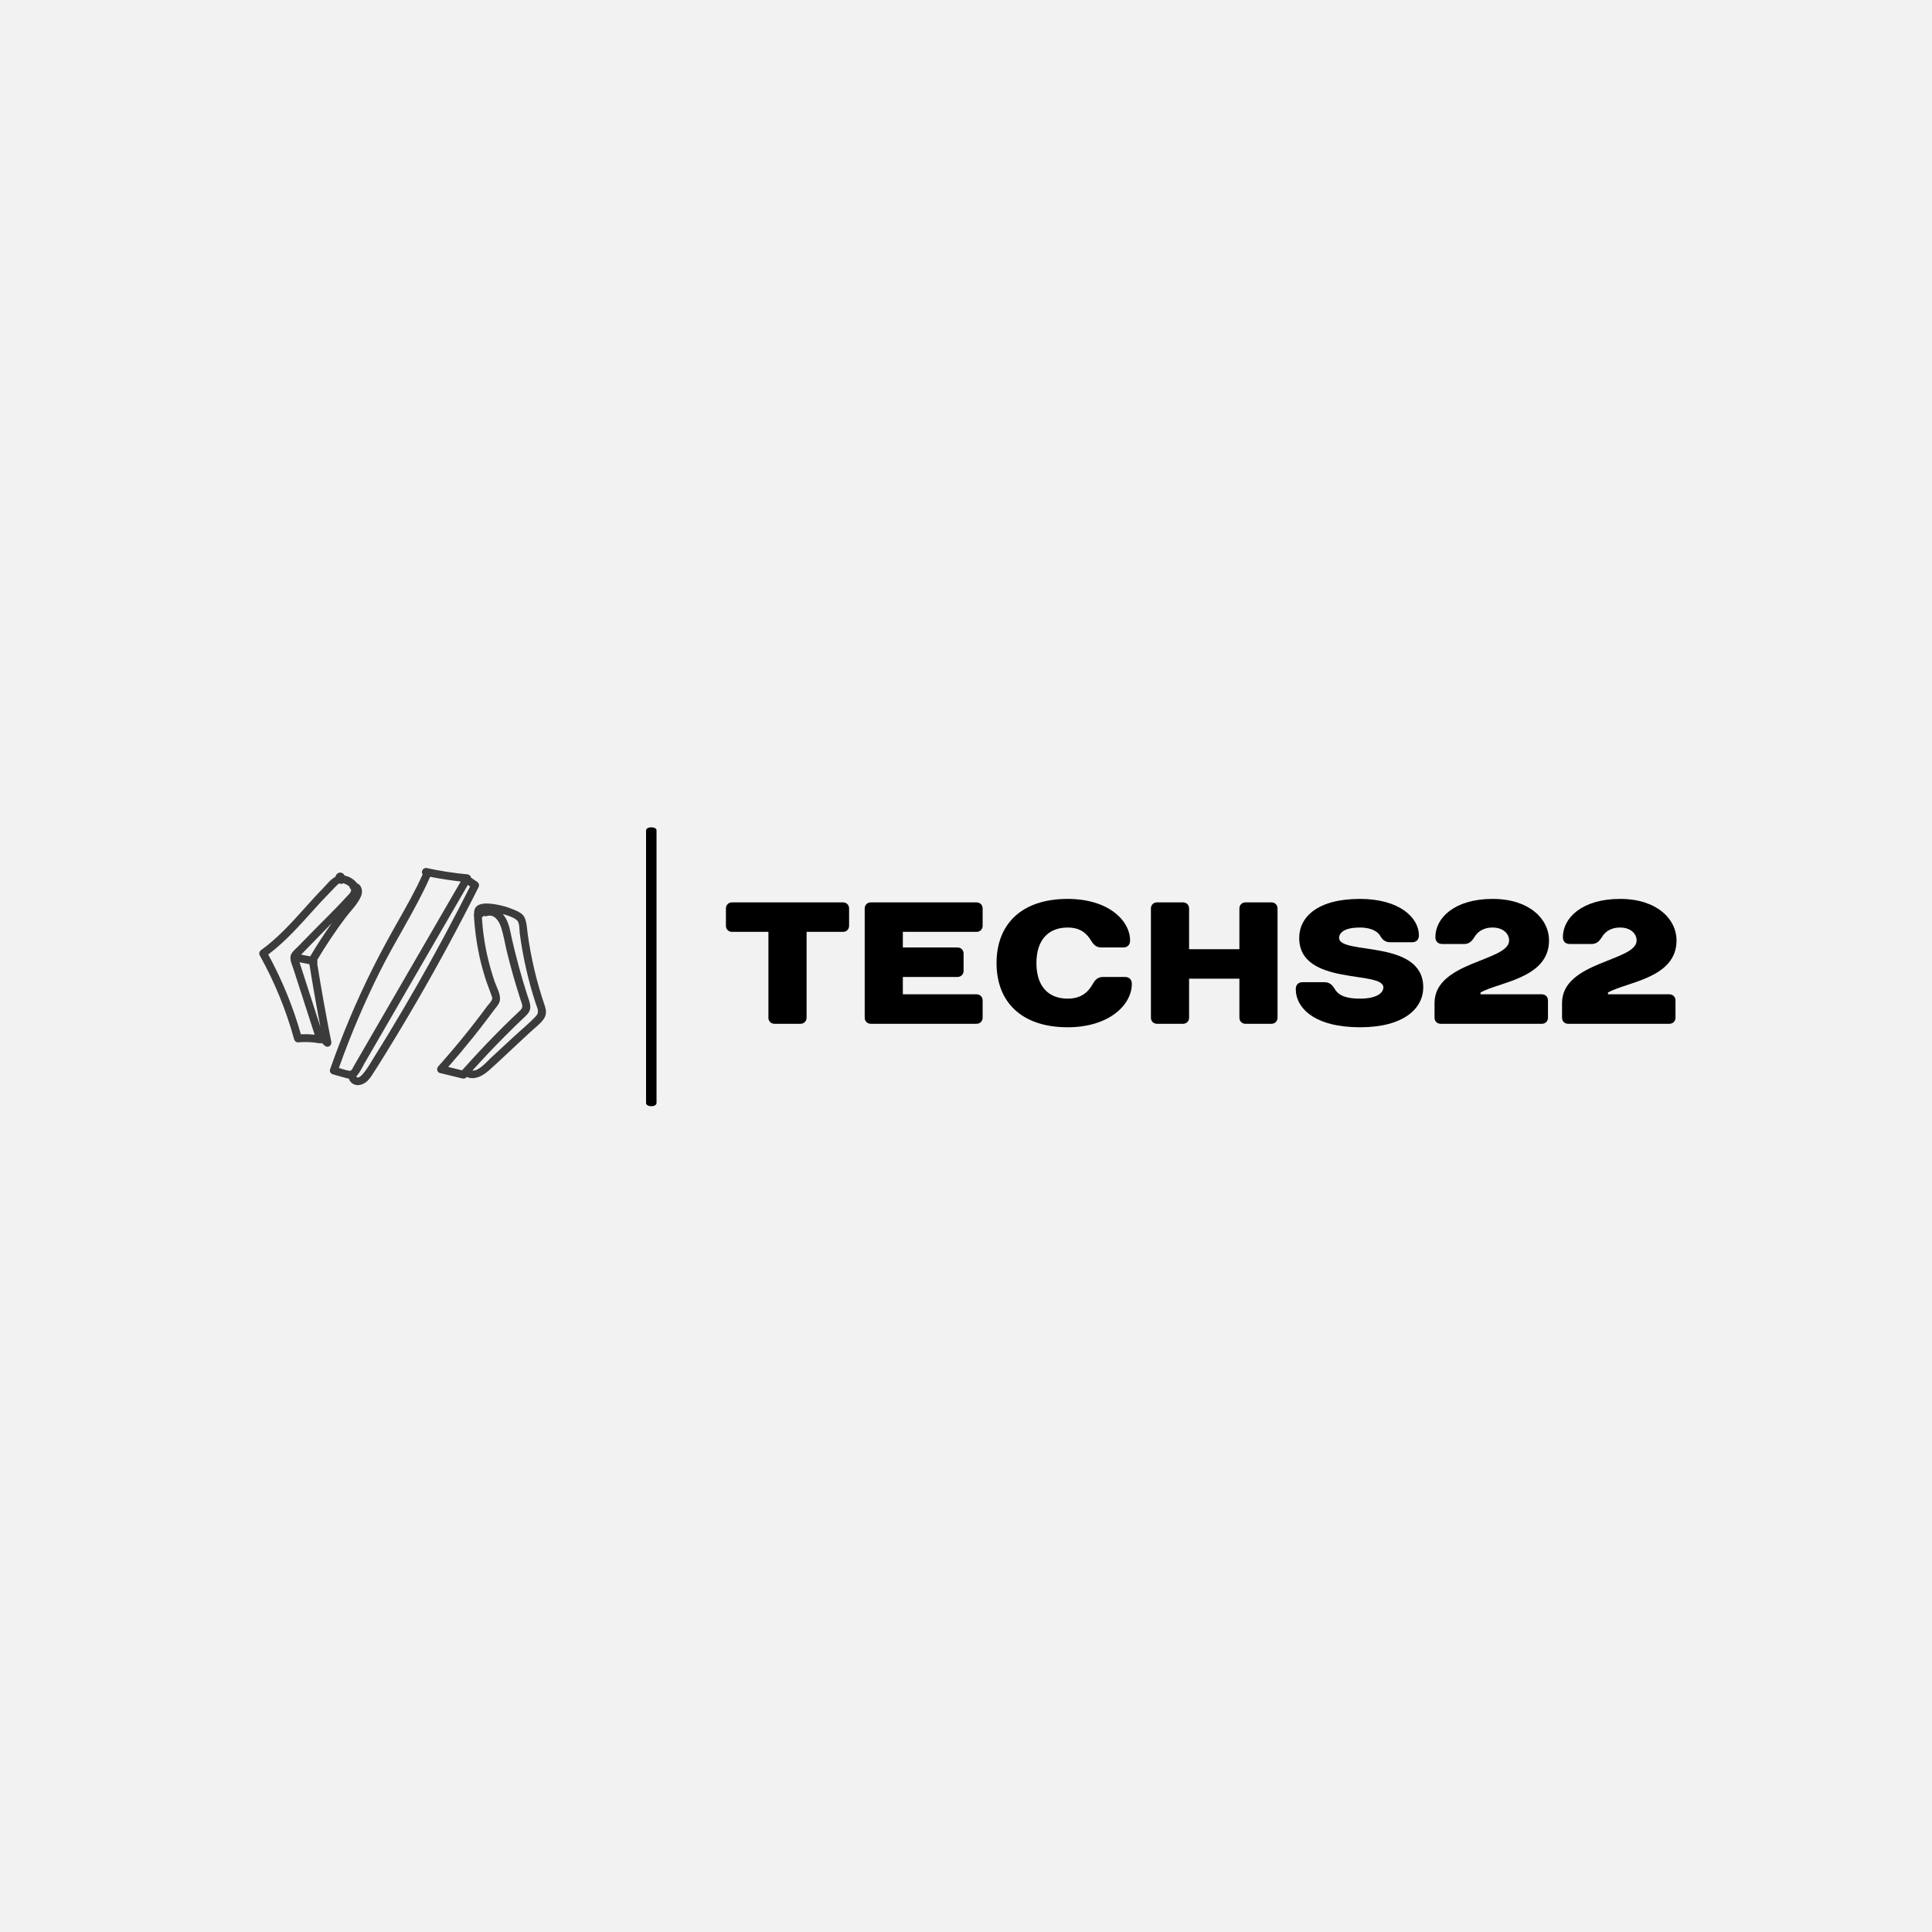
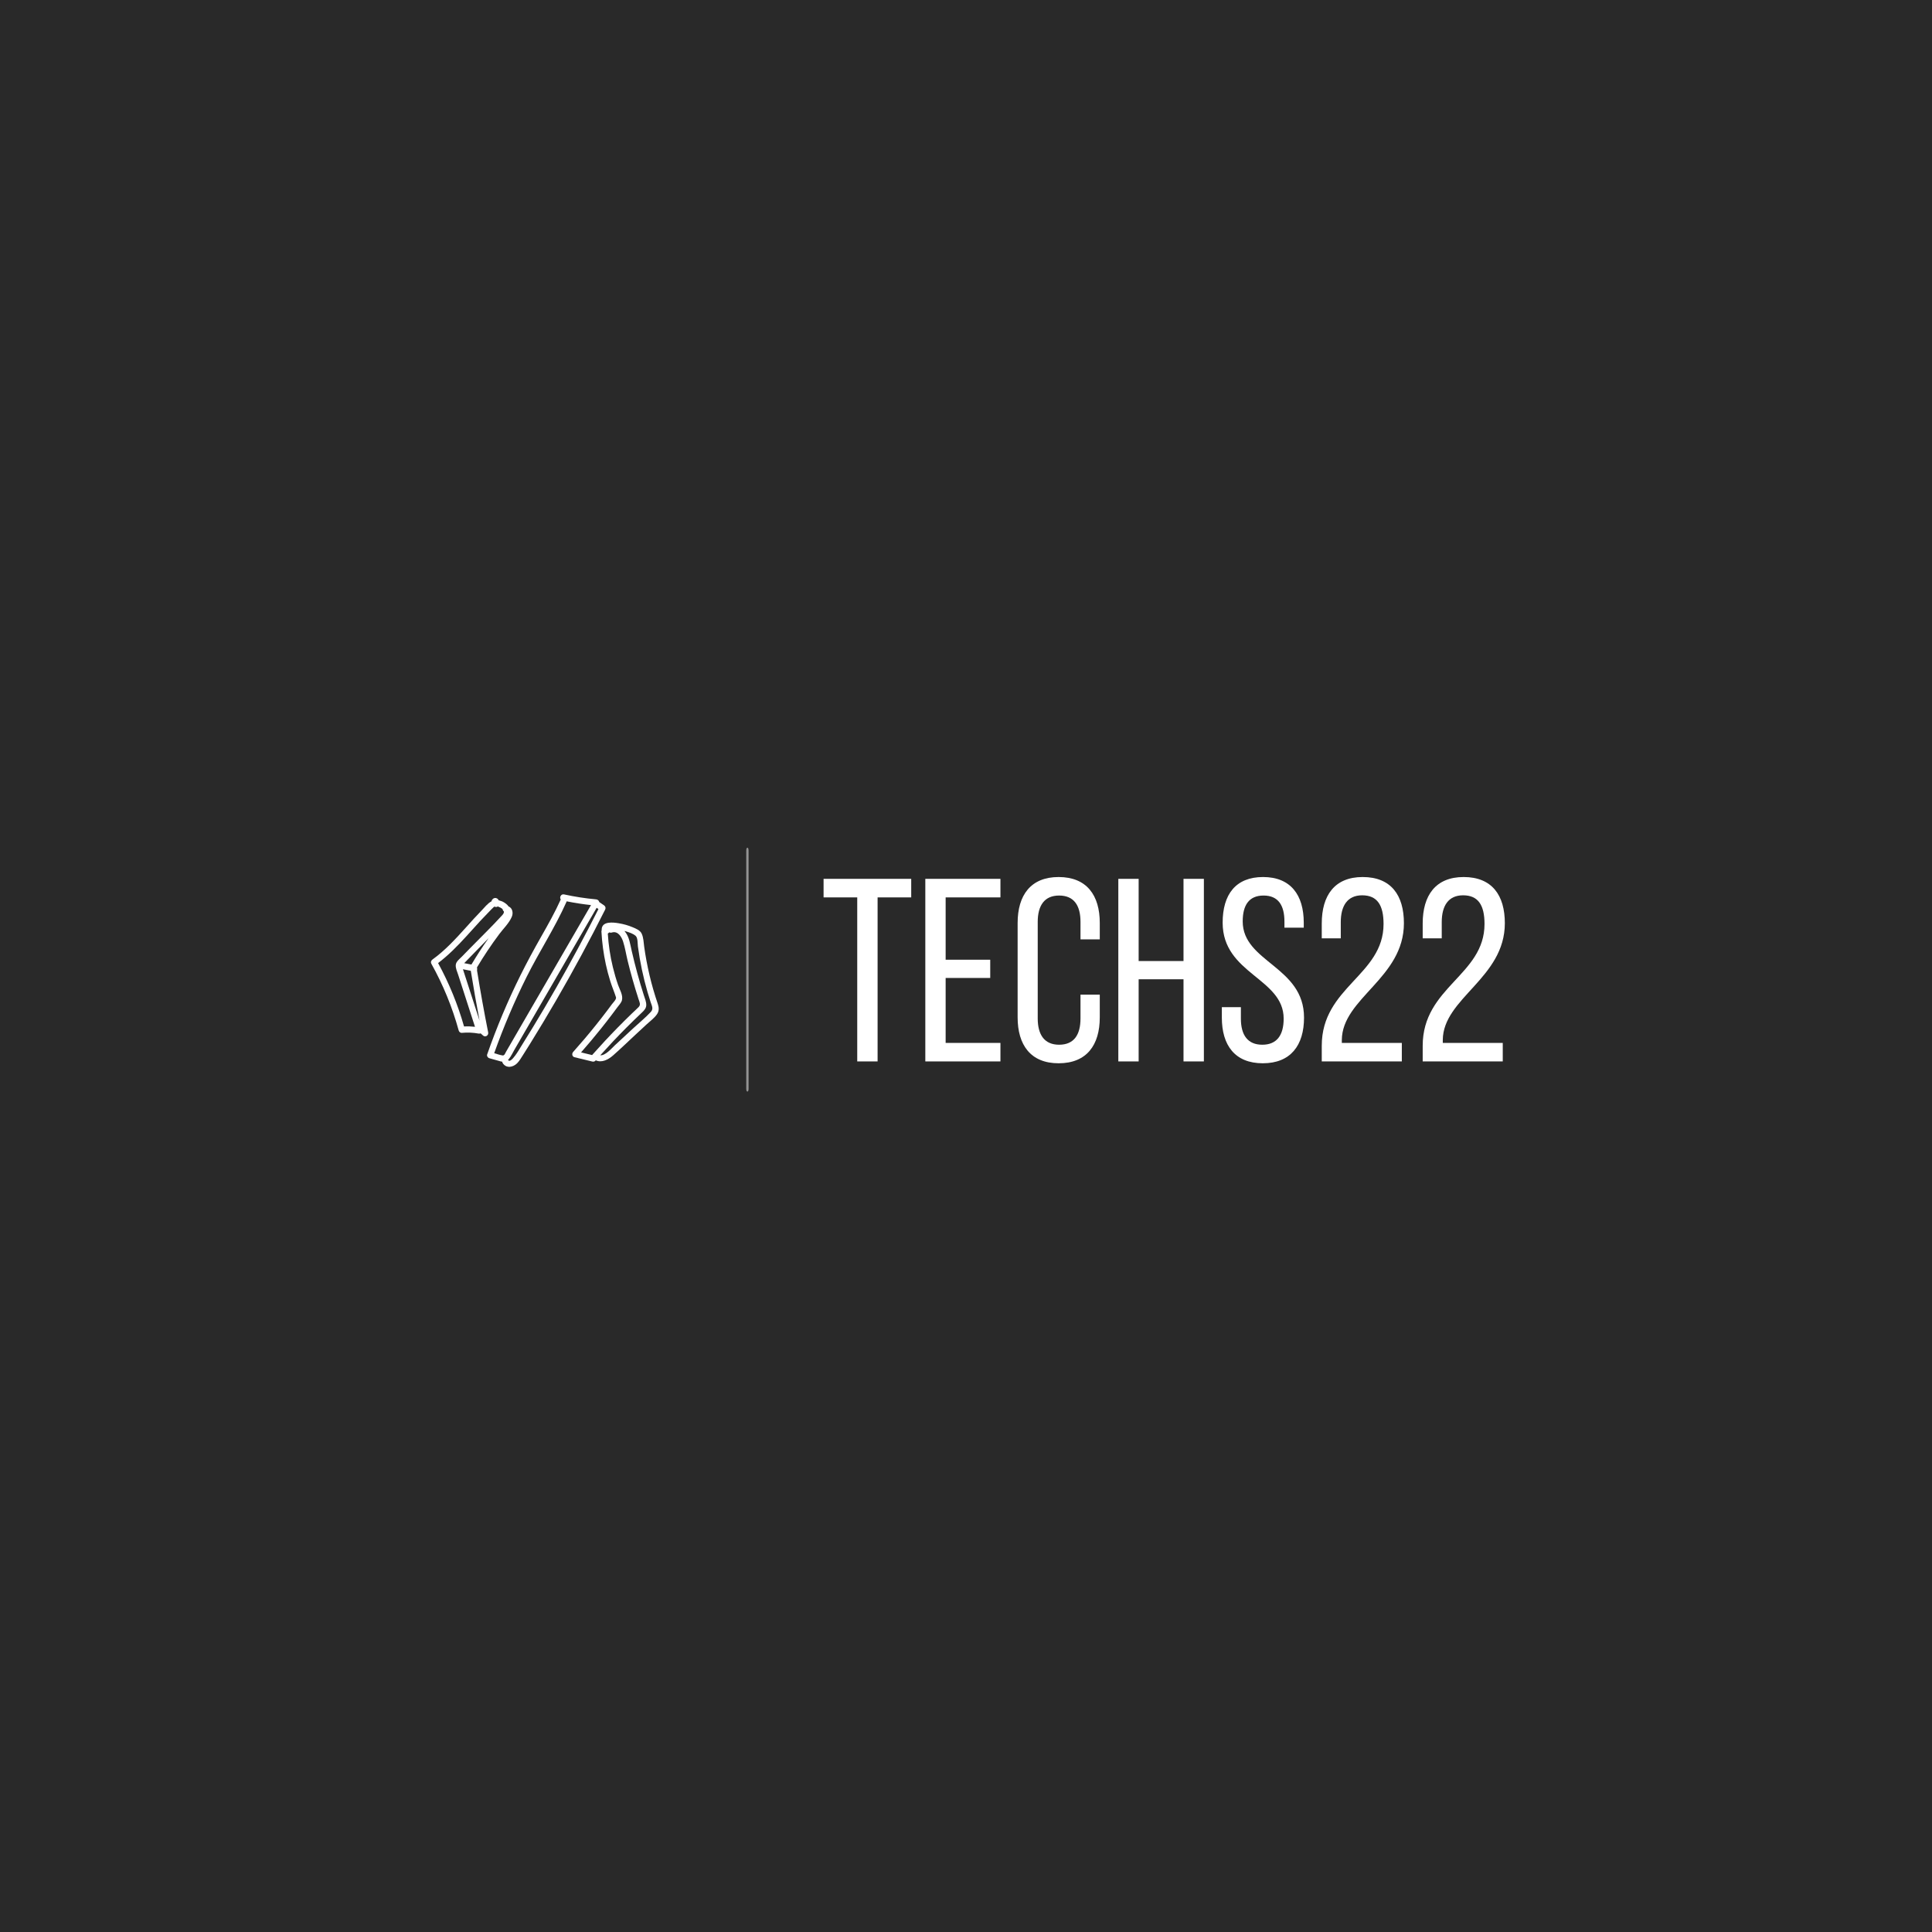
<svg xmlns="http://www.w3.org/2000/svg" version="1.1" width="500" height="500" viewBox="0 0 500 500" xml:space="preserve">
  <defs>
</defs>
-   <rect x="0" y="0" width="100%" height="100%" fill="#F2F2F2" />
-   <g transform="matrix(0 -0.8461096 -1.354434 0 168.5537 250.1982)">
-     <path style="stroke: none; stroke-width: 1; stroke-dasharray: none; stroke-linecap: butt; stroke-dashoffset: 0; stroke-linejoin: miter; stroke-miterlimit: 4; fill: rgb(0,0,0); fill-rule: nonzero; opacity: 1;" transform=" translate(-49.95, -50)" d="M 91.7 49 H 8.3 c -0.6 0 -1 0.4 -1 1 s 0.4 1 1 1 h 83.3 c 0.6 0 1 -0.4 1 -1 S 92.2 49 91.7 49 z" stroke-linecap="round" />
+   <rect x="0" y="0" width="100%" height="100%" fill="#292929" />
+   <g transform="matrix(1 0 0 1 339.5914 253.4946)" style="">
+     <path fill="#ffffff" opacity="1" d="M-112.47 21.20L-112.47-21.25L-103.77-21.25L-103.77-26.05L-126.45-26.05L-126.45-21.25L-117.74-21.25L-117.74 21.20Z" />
+     <path fill="#ffffff" opacity="1" d="M-94.86-5.12L-94.86-21.25L-80.68-21.25L-80.68-26.05L-100.12-26.05L-100.12 21.20L-80.68 21.20L-80.68 16.41L-94.86 16.41L-94.86-0.40L-83.32-0.40L-83.32-5.12Z" />
+     <path fill="#ffffff" opacity="1" d="M-65.63-26.52C-72.85-26.52-76.23-21.79-76.23-14.64L-76.23 9.80C-76.23 16.95-72.85 21.68-65.63 21.68C-58.34 21.68-54.97 16.95-54.97 9.80L-54.97 3.92L-59.96 3.92L-59.96 10.07C-59.96 14.32-61.65 16.88-65.50 16.88C-69.28 16.88-71.03 14.32-71.03 10.07L-71.03-14.91C-71.03-19.16-69.28-21.73-65.50-21.73C-61.65-21.73-59.96-19.16-59.96-14.91L-59.96-10.39L-54.97-10.39L-54.97-14.64C-54.97-21.79-58.34-26.52-65.63-26.52Z" />
+     <path fill="#ffffff" opacity="1" d="M-33.30-0.06L-33.30 21.20L-28.03 21.20L-28.03-26.05L-33.30-26.05L-33.30-4.78L-44.91-4.78L-44.91-26.05L-50.17-26.05L-50.17 21.20L-44.91 21.20L-44.91-0.06Z" />
+     <path fill="#ffffff" opacity="1" d="M-12.71-26.52C-19.80-26.52-23.17-22.00-23.17-14.71C-23.17-1.41-7.38-0.40-7.38 10.13C-7.38 14.39-9.13 16.88-12.91 16.88C-16.69 16.88-18.45 14.39-18.45 10.13L-18.45 7.16L-23.38 7.16L-23.38 9.86C-23.38 17.02-20.00 21.68-12.78 21.68C-5.56 21.68-2.11 17.02-2.11 9.86C-2.11-3.43-17.98-4.45-17.98-15.04C-17.98-19.23-16.36-21.73-12.58-21.73C-8.80-21.73-7.18-19.23-7.18-14.98L-7.18-13.42L-2.18-13.42L-2.18-14.71C-2.18-21.86-5.56-26.52-12.71-26.52Z" />
+     <path fill="#ffffff" opacity="1" d="M13.07-26.52C5.78-26.52 2.48-21.73 2.48-14.50L2.48-10.66L7.40-10.66L7.40-14.84C7.40-19.03 9.09-21.79 12.94-21.79C16.85-21.79 18.47-19.23 18.47-14.37C18.47-1.07 2.48 1.90 2.48 17.15L2.48 21.20L23.20 21.20L23.20 16.41L7.67 16.41L7.67 15.67C7.74 4.80 23.74-0.33 23.74-14.57C23.74-21.79 20.43-26.52 13.07-26.52Z" />
+     <path fill="#ffffff" opacity="1" d="M39.20-26.52C31.91-26.52 28.60-21.73 28.60-14.50L28.60-10.66L33.53-10.66L33.53-14.84C33.53-19.03 35.21-21.79 39.06-21.79C42.98-21.79 44.60-19.23 44.60-14.37C44.60-1.07 28.60 1.90 28.60 17.15L28.60 21.20L49.32 21.20L49.32 16.41L33.80 16.41L33.80 15.67C33.86 4.80 49.86-0.33 49.86-14.57C49.86-21.79 46.55-26.52 39.20-26.52Z" />
  </g>
-   <g transform="matrix(0.8322905 -2.0385e-16 2.0385e-16 0.8322905 103.9002 249.3288)">
+   <g transform="matrix(0 0.74 -0.3 0 193.4293 250.9432)">
+     <path style="stroke: none; stroke-width: 1; stroke-dasharray: none; stroke-linecap: butt; stroke-dashoffset: 0; stroke-linejoin: miter; stroke-miterlimit: 4; fill: rgb(255,255,255); fill-rule: nonzero; opacity: 0.5;" transform=" translate(-49.95, -50)" d="M 91.7 49 H 8.3 c -0.6 0 -1 0.4 -1 1 s 0.4 1 1 1 h 83.3 c 0.6 0 1 -0.4 1 -1 S 92.2 49 91.7 49 z" stroke-linecap="round" />
+   </g>
+   <g transform="matrix(0.6611 0 0 0.6611 140.7693 251.0714)">
    <g style="">
      <g transform="matrix(1 0 0 1 -28.25122 -1.159848)">
-         <path style="stroke: none; stroke-width: 1; stroke-dasharray: none; stroke-linecap: butt; stroke-dashoffset: 0; stroke-linejoin: miter; stroke-miterlimit: 4; fill: rgb(59,59,59); fill-rule: nonzero; opacity: 1;" transform=" translate(-21.24878, -48.34015)" d="M 35.666 24.567 c -0.536 -0.764 -1.311 -1.322 -2.115 -1.776 c -0.527 -0.298 -1.178 -0.439 -1.769 -0.643 c -0.108 -0.271 -0.309 -0.513 -0.537 -0.652 c -0.775 -0.473 -1.545 -0.222 -2.046 0.484 c -0.138 0.194 -0.201 0.388 -0.212 0.576 c -1.5 0.744 -2.861 2.545 -3.817 3.521 c -2.124 2.165 -4.142 4.432 -6.171 6.685 C 14.942 37.264 10.816 41.782 5.875 45.337 c -0.548 0.394 -0.786 1.047 -0.438 1.67 c 4.608 8.262 8.196 17.03 10.707 26.15 c 0.135 0.488 0.643 0.944 1.177 0.896 c 2.222 -0.198 4.428 -0.124 6.624 0.282 c 0.265 0.049 0.538 0.015 0.781 -0.083 c 0.312 0.256 0.612 0.527 0.906 0.813 c 0.915 0.894 2.273 -0.019 2.04 -1.188 c -1.605 -8.058 -3.058 -16.144 -4.363 -24.256 c 0.006 -0.028 0.012 -0.054 0.017 -0.084 c 0.061 -0.413 0.061 -0.77 -0.04 -1.099 c 2.68 -4.492 5.586 -8.842 8.716 -13.034 c 1.616 -2.165 3.851 -4.278 4.916 -6.783 C 37.609 27 37.099 25.139 35.666 24.567 z M 20.873 49.757 c 1.043 6.52 2.184 13.024 3.422 19.51 c -1.357 -4.199 -2.714 -8.398 -4.071 -12.597 c -0.81 -2.506 -1.62 -5.013 -2.43 -7.519 C 18.826 49.326 19.851 49.529 20.873 49.757 z M 27.765 37.091 c -2.363 3.31 -4.572 6.728 -6.651 10.222 c -0.937 -0.203 -1.878 -0.385 -2.823 -0.543 c 0.486 -0.499 0.973 -0.999 1.459 -1.498 c 1.02 -1.047 2.04 -2.095 3.06 -3.142 c 1.683 -1.728 3.37 -3.453 5.056 -5.178 C 27.832 36.999 27.798 37.045 27.765 37.091 z M 33.234 27.923 c -4.115 4.528 -8.562 8.795 -12.831 13.179 l -3.06 3.142 c -0.848 0.871 -2.238 1.88 -2.357 3.191 c -0.118 1.308 0.548 2.655 0.943 3.88 c 0.497 1.54 0.995 3.079 1.492 4.618 c 1.696 5.248 3.392 10.496 5.087 15.744 c -1.422 -0.157 -2.848 -0.205 -4.283 -0.129 c -2.451 -8.621 -5.862 -16.949 -10.156 -24.815 c 4.039 -3.056 7.577 -6.667 10.989 -10.406 c 1.859 -2.037 3.686 -4.103 5.559 -6.128 c 0.935 -1.011 1.887 -2.006 2.856 -2.985 c 0.27 -0.273 2.51 -2.689 2.693 -2.588 c 0.477 0.262 0.936 0.182 1.275 -0.066 c 0.687 0.264 1.401 0.604 1.87 1.043 c 0.046 0.349 0.231 0.698 0.522 0.929 C 33.878 26.937 33.712 27.397 33.234 27.923 z" stroke-linecap="round" />
+         <path style="stroke: none; stroke-width: 1; stroke-dasharray: none; stroke-linecap: butt; stroke-dashoffset: 0; stroke-linejoin: miter; stroke-miterlimit: 4; fill: rgb(255,255,255); fill-rule: nonzero; opacity: 1;" transform=" translate(-21.24878, -48.34015)" d="M 35.666 24.567 c -0.536 -0.764 -1.311 -1.322 -2.115 -1.776 c -0.527 -0.298 -1.178 -0.439 -1.769 -0.643 c -0.108 -0.271 -0.309 -0.513 -0.537 -0.652 c -0.775 -0.473 -1.545 -0.222 -2.046 0.484 c -0.138 0.194 -0.201 0.388 -0.212 0.576 c -1.5 0.744 -2.861 2.545 -3.817 3.521 c -2.124 2.165 -4.142 4.432 -6.171 6.685 C 14.942 37.264 10.816 41.782 5.875 45.337 c -0.548 0.394 -0.786 1.047 -0.438 1.67 c 4.608 8.262 8.196 17.03 10.707 26.15 c 0.135 0.488 0.643 0.944 1.177 0.896 c 2.222 -0.198 4.428 -0.124 6.624 0.282 c 0.265 0.049 0.538 0.015 0.781 -0.083 c 0.312 0.256 0.612 0.527 0.906 0.813 c 0.915 0.894 2.273 -0.019 2.04 -1.188 c -1.605 -8.058 -3.058 -16.144 -4.363 -24.256 c 0.006 -0.028 0.012 -0.054 0.017 -0.084 c 0.061 -0.413 0.061 -0.77 -0.04 -1.099 c 2.68 -4.492 5.586 -8.842 8.716 -13.034 c 1.616 -2.165 3.851 -4.278 4.916 -6.783 C 37.609 27 37.099 25.139 35.666 24.567 z M 20.873 49.757 c 1.043 6.52 2.184 13.024 3.422 19.51 c -1.357 -4.199 -2.714 -8.398 -4.071 -12.597 c -0.81 -2.506 -1.62 -5.013 -2.43 -7.519 C 18.826 49.326 19.851 49.529 20.873 49.757 z M 27.765 37.091 c -2.363 3.31 -4.572 6.728 -6.651 10.222 c -0.937 -0.203 -1.878 -0.385 -2.823 -0.543 c 0.486 -0.499 0.973 -0.999 1.459 -1.498 c 1.02 -1.047 2.04 -2.095 3.06 -3.142 c 1.683 -1.728 3.37 -3.453 5.056 -5.178 C 27.832 36.999 27.798 37.045 27.765 37.091 z M 33.234 27.923 c -4.115 4.528 -8.562 8.795 -12.831 13.179 l -3.06 3.142 c -0.848 0.871 -2.238 1.88 -2.357 3.191 c -0.118 1.308 0.548 2.655 0.943 3.88 c 0.497 1.54 0.995 3.079 1.492 4.618 c 1.696 5.248 3.392 10.496 5.087 15.744 c -1.422 -0.157 -2.848 -0.205 -4.283 -0.129 c -2.451 -8.621 -5.862 -16.949 -10.156 -24.815 c 4.039 -3.056 7.577 -6.667 10.989 -10.406 c 1.859 -2.037 3.686 -4.103 5.559 -6.128 c 0.935 -1.011 1.887 -2.006 2.856 -2.985 c 0.27 -0.273 2.51 -2.689 2.693 -2.588 c 0.477 0.262 0.936 0.182 1.275 -0.066 c 0.687 0.264 1.401 0.604 1.87 1.043 c 0.046 0.349 0.231 0.698 0.522 0.929 C 33.878 26.937 33.712 27.397 33.234 27.923 z" stroke-linecap="round" />
      </g>
      <g transform="matrix(1 0 0 1 0.9217017 4.085731)">
-         <path style="stroke: none; stroke-width: 1; stroke-dasharray: none; stroke-linecap: butt; stroke-dashoffset: 0; stroke-linejoin: miter; stroke-miterlimit: 4; fill: rgb(59,59,59); fill-rule: nonzero; opacity: 1;" transform=" translate(-50.4217, -53.58573)" d="M 73.025 24.131 c -0.628 -0.431 -1.255 -0.862 -1.883 -1.294 c -0.093 -0.548 -0.593 -0.988 -1.21 -1.044 c -4.222 -0.383 -8.404 -1.033 -12.545 -1.937 c -1.24 -0.271 -1.903 1.213 -1.301 1.971 c -2.279 5.073 -5.023 9.909 -7.766 14.741 c -2.785 4.905 -5.472 9.857 -7.984 14.908 c -4.998 10.046 -9.345 20.418 -13.054 31.006 c -0.221 0.631 0.245 1.331 0.853 1.502 c 1.501 0.423 2.999 0.867 4.508 1.261 c 0.183 0.048 0.365 0.079 0.545 0.098 c 0.007 0.191 0.07 0.394 0.206 0.599 c 1.401 2.118 4.02 1.61 5.609 0.017 c 0.933 -0.935 1.622 -2.187 2.338 -3.285 c 0.917 -1.406 1.797 -2.836 2.682 -4.262 c 3.535 -5.693 6.978 -11.442 10.34 -17.238 c 6.724 -11.593 13.086 -23.395 19.1 -35.371 C 73.779 25.173 73.6 24.526 73.025 24.131 z M 30.034 82.008 c 3.606 -10.148 7.816 -20.066 12.613 -29.709 c 4.955 -9.959 11.13 -19.318 15.659 -29.483 c 0.039 -0.087 0.067 -0.173 0.086 -0.258 c 3.156 0.636 6.339 1.125 9.539 1.475 C 61.976 34.312 56.021 44.592 50.065 54.871 c -3.176 5.483 -6.352 10.965 -9.529 16.448 l -4.642 8.013 c -0.407 0.703 -0.814 1.406 -1.222 2.109 c -0.3 0.517 -0.617 1.58 -1.382 1.45 C 32.203 82.705 31.111 82.349 30.034 82.008 z M 54.353 56.293 c -3.012 5.278 -6.102 10.512 -9.257 15.707 c -1.532 2.522 -3.082 5.033 -4.649 7.533 c -0.416 0.664 -3.874 6.798 -4.946 5.176 c -0.018 -0.027 -0.037 -0.052 -0.056 -0.077 c 0.112 -0.102 0.22 -0.214 0.321 -0.337 c 0.902 -1.101 1.525 -2.503 2.237 -3.731 l 2.688 -4.639 c 3.339 -5.764 6.678 -11.527 10.017 -17.291 c 6.476 -11.178 12.952 -22.356 19.427 -33.534 c 0.235 0.162 0.47 0.323 0.706 0.485 C 65.608 35.96 60.112 46.201 54.353 56.293 z" stroke-linecap="round" />
+         <path style="stroke: none; stroke-width: 1; stroke-dasharray: none; stroke-linecap: butt; stroke-dashoffset: 0; stroke-linejoin: miter; stroke-miterlimit: 4; fill: rgb(255,255,255); fill-rule: nonzero; opacity: 1;" transform=" translate(-50.4217, -53.58573)" d="M 73.025 24.131 c -0.628 -0.431 -1.255 -0.862 -1.883 -1.294 c -0.093 -0.548 -0.593 -0.988 -1.21 -1.044 c -4.222 -0.383 -8.404 -1.033 -12.545 -1.937 c -1.24 -0.271 -1.903 1.213 -1.301 1.971 c -2.279 5.073 -5.023 9.909 -7.766 14.741 c -2.785 4.905 -5.472 9.857 -7.984 14.908 c -4.998 10.046 -9.345 20.418 -13.054 31.006 c -0.221 0.631 0.245 1.331 0.853 1.502 c 1.501 0.423 2.999 0.867 4.508 1.261 c 0.183 0.048 0.365 0.079 0.545 0.098 c 0.007 0.191 0.07 0.394 0.206 0.599 c 1.401 2.118 4.02 1.61 5.609 0.017 c 0.933 -0.935 1.622 -2.187 2.338 -3.285 c 0.917 -1.406 1.797 -2.836 2.682 -4.262 c 3.535 -5.693 6.978 -11.442 10.34 -17.238 c 6.724 -11.593 13.086 -23.395 19.1 -35.371 C 73.779 25.173 73.6 24.526 73.025 24.131 z M 30.034 82.008 c 3.606 -10.148 7.816 -20.066 12.613 -29.709 c 4.955 -9.959 11.13 -19.318 15.659 -29.483 c 0.039 -0.087 0.067 -0.173 0.086 -0.258 c 3.156 0.636 6.339 1.125 9.539 1.475 C 61.976 34.312 56.021 44.592 50.065 54.871 c -3.176 5.483 -6.352 10.965 -9.529 16.448 l -4.642 8.013 c -0.407 0.703 -0.814 1.406 -1.222 2.109 c -0.3 0.517 -0.617 1.58 -1.382 1.45 C 32.203 82.705 31.111 82.349 30.034 82.008 z M 54.353 56.293 c -3.012 5.278 -6.102 10.512 -9.257 15.707 c -1.532 2.522 -3.082 5.033 -4.649 7.533 c -0.416 0.664 -3.874 6.798 -4.946 5.176 c -0.018 -0.027 -0.037 -0.052 -0.056 -0.077 c 0.112 -0.102 0.22 -0.214 0.321 -0.337 c 0.902 -1.101 1.525 -2.503 2.237 -3.731 l 2.688 -4.639 c 3.339 -5.764 6.678 -11.527 10.017 -17.291 c 6.476 -11.178 12.952 -22.356 19.427 -33.534 c 0.235 0.162 0.47 0.323 0.706 0.485 C 65.608 35.96 60.112 46.201 54.353 56.293 z" stroke-linecap="round" />
      </g>
      <g transform="matrix(1 0 0 1 28.00967 8.598988)">
-         <path style="stroke: none; stroke-width: 1; stroke-dasharray: none; stroke-linecap: butt; stroke-dashoffset: 0; stroke-linejoin: miter; stroke-miterlimit: 4; fill: rgb(59,59,59); fill-rule: nonzero; opacity: 1;" transform=" translate(-77.50967, -58.09899)" d="M 94.075 62.72 c -0.634 -1.891 -1.24 -3.788 -1.794 -5.704 c -1.066 -3.683 -1.933 -7.421 -2.642 -11.189 c -0.34 -1.808 -0.629 -3.626 -0.885 -5.448 c -0.246 -1.743 -0.243 -3.593 -1.01 -5.205 c -0.625 -1.314 -2.263 -1.942 -3.504 -2.466 c -1.753 -0.74 -3.57 -1.249 -5.446 -1.559 c -2.194 -0.363 -6.561 -0.907 -6.695 2.4 c -0.004 0.108 0.004 0.208 0.022 0.301 c -0.078 0.164 -0.123 0.342 -0.114 0.515 c 0.232 4.333 0.81 8.636 1.723 12.878 c 0.477 2.214 1.069 4.401 1.738 6.564 c 0.661 2.139 1.567 4.193 2.24 6.323 c 0.245 0.773 -1.157 2.123 -1.566 2.679 c -0.638 0.868 -1.283 1.73 -1.932 2.589 c -1.42 1.882 -2.872 3.739 -4.344 5.58 c -2.883 3.604 -5.871 7.124 -8.941 10.569 c -0.586 0.658 -0.4 1.813 0.539 2.04 c 2.329 0.565 4.659 1.131 6.989 1.696 c 0.406 0.099 0.898 0.014 1.188 -0.314 c 0.05 -0.057 0.101 -0.112 0.151 -0.169 c 2.332 1.07 4.883 -0.248 6.804 -1.939 c 2.999 -2.641 5.875 -5.437 8.806 -8.153 c 1.431 -1.326 2.862 -2.652 4.294 -3.978 c 1.332 -1.234 2.994 -2.424 4.033 -3.927 C 94.632 65.498 94.563 64.177 94.075 62.72 z M 71.881 72.345 c 1.41 -1.763 2.793 -3.548 4.159 -5.346 c 0.745 -0.98 1.48 -1.967 2.21 -2.957 c 0.6 -0.813 1.529 -1.745 1.785 -2.751 c 0.504 -1.977 -0.869 -4.151 -1.507 -5.982 c -0.794 -2.281 -1.461 -4.605 -2.038 -6.95 c -1.064 -4.324 -1.707 -8.738 -1.99 -13.18 c 0.227 -0.133 0.439 -0.295 0.644 -0.486 c 0.245 0.151 0.559 0.203 0.925 0.085 c 2.329 -0.747 3.799 1.615 4.411 3.496 c 0.79 2.429 1.174 5.029 1.778 7.51 c 1.236 5.074 2.676 10.098 4.282 15.068 c 0.355 1.099 0.962 2.135 0.047 3.085 c -0.833 0.865 -1.749 1.662 -2.614 2.495 c -1.898 1.829 -3.766 3.689 -5.613 5.569 c -3.297 3.357 -6.498 6.806 -9.624 10.322 c -0.125 0.1 -0.233 0.22 -0.315 0.352 c -0.022 0.025 -0.044 0.049 -0.066 0.073 c -1.44 -0.35 -2.88 -0.699 -4.32 -1.049 C 66.72 78.641 69.338 75.524 71.881 72.345 z M 91.344 65.859 c -2.137 2.296 -4.651 4.328 -6.953 6.46 c -2.385 2.21 -4.771 4.42 -7.156 6.63 c -1.172 1.086 -3.617 4.03 -5.68 3.882 c 3.3 -3.669 6.686 -7.259 10.167 -10.757 c 2.078 -2.088 4.192 -4.14 6.333 -6.163 c 0.74 -0.699 1.46 -1.555 1.501 -2.626 c 0.053 -1.379 -0.539 -2.695 -0.953 -3.985 c -1.837 -5.727 -3.411 -11.537 -4.756 -17.398 c -0.576 -2.508 -0.91 -5.322 -2.56 -7.403 c -0.092 -0.116 -0.189 -0.229 -0.289 -0.339 c 0.299 0.074 0.519 0.134 0.621 0.165 c 1.255 0.389 2.783 0.868 3.781 1.762 c 0.896 0.803 0.747 3.066 0.892 4.159 c 0.804 6.04 2.068 12.007 3.762 17.859 c 0.384 1.326 0.798 2.643 1.227 3.954 C 91.737 63.453 92.479 64.64 91.344 65.859 z" stroke-linecap="round" />
+         <path style="stroke: none; stroke-width: 1; stroke-dasharray: none; stroke-linecap: butt; stroke-dashoffset: 0; stroke-linejoin: miter; stroke-miterlimit: 4; fill: rgb(255,255,255); fill-rule: nonzero; opacity: 1;" transform=" translate(-77.50967, -58.09899)" d="M 94.075 62.72 c -0.634 -1.891 -1.24 -3.788 -1.794 -5.704 c -1.066 -3.683 -1.933 -7.421 -2.642 -11.189 c -0.34 -1.808 -0.629 -3.626 -0.885 -5.448 c -0.246 -1.743 -0.243 -3.593 -1.01 -5.205 c -0.625 -1.314 -2.263 -1.942 -3.504 -2.466 c -1.753 -0.74 -3.57 -1.249 -5.446 -1.559 c -2.194 -0.363 -6.561 -0.907 -6.695 2.4 c -0.004 0.108 0.004 0.208 0.022 0.301 c -0.078 0.164 -0.123 0.342 -0.114 0.515 c 0.232 4.333 0.81 8.636 1.723 12.878 c 0.477 2.214 1.069 4.401 1.738 6.564 c 0.661 2.139 1.567 4.193 2.24 6.323 c 0.245 0.773 -1.157 2.123 -1.566 2.679 c -0.638 0.868 -1.283 1.73 -1.932 2.589 c -1.42 1.882 -2.872 3.739 -4.344 5.58 c -2.883 3.604 -5.871 7.124 -8.941 10.569 c -0.586 0.658 -0.4 1.813 0.539 2.04 c 2.329 0.565 4.659 1.131 6.989 1.696 c 0.406 0.099 0.898 0.014 1.188 -0.314 c 0.05 -0.057 0.101 -0.112 0.151 -0.169 c 2.332 1.07 4.883 -0.248 6.804 -1.939 c 2.999 -2.641 5.875 -5.437 8.806 -8.153 c 1.431 -1.326 2.862 -2.652 4.294 -3.978 c 1.332 -1.234 2.994 -2.424 4.033 -3.927 C 94.632 65.498 94.563 64.177 94.075 62.72 z M 71.881 72.345 c 1.41 -1.763 2.793 -3.548 4.159 -5.346 c 0.745 -0.98 1.48 -1.967 2.21 -2.957 c 0.6 -0.813 1.529 -1.745 1.785 -2.751 c 0.504 -1.977 -0.869 -4.151 -1.507 -5.982 c -0.794 -2.281 -1.461 -4.605 -2.038 -6.95 c -1.064 -4.324 -1.707 -8.738 -1.99 -13.18 c 0.227 -0.133 0.439 -0.295 0.644 -0.486 c 0.245 0.151 0.559 0.203 0.925 0.085 c 2.329 -0.747 3.799 1.615 4.411 3.496 c 0.79 2.429 1.174 5.029 1.778 7.51 c 1.236 5.074 2.676 10.098 4.282 15.068 c 0.355 1.099 0.962 2.135 0.047 3.085 c -0.833 0.865 -1.749 1.662 -2.614 2.495 c -1.898 1.829 -3.766 3.689 -5.613 5.569 c -3.297 3.357 -6.498 6.806 -9.624 10.322 c -0.125 0.1 -0.233 0.22 -0.315 0.352 c -0.022 0.025 -0.044 0.049 -0.066 0.073 c -1.44 -0.35 -2.88 -0.699 -4.32 -1.049 C 66.72 78.641 69.338 75.524 71.881 72.345 z M 91.344 65.859 c -2.137 2.296 -4.651 4.328 -6.953 6.46 c -2.385 2.21 -4.771 4.42 -7.156 6.63 c -1.172 1.086 -3.617 4.03 -5.68 3.882 c 3.3 -3.669 6.686 -7.259 10.167 -10.757 c 2.078 -2.088 4.192 -4.14 6.333 -6.163 c 0.74 -0.699 1.46 -1.555 1.501 -2.626 c 0.053 -1.379 -0.539 -2.695 -0.953 -3.985 c -1.837 -5.727 -3.411 -11.537 -4.756 -17.398 c -0.576 -2.508 -0.91 -5.322 -2.56 -7.403 c -0.092 -0.116 -0.189 -0.229 -0.289 -0.339 c 0.299 0.074 0.519 0.134 0.621 0.165 c 1.255 0.389 2.783 0.868 3.781 1.762 c 0.896 0.803 0.747 3.066 0.892 4.159 c 0.804 6.04 2.068 12.007 3.762 17.859 c 0.384 1.326 0.798 2.643 1.227 3.954 C 91.737 63.453 92.479 64.64 91.344 65.859 z" stroke-linecap="round" />
      </g>
    </g>
  </g>
-   <g transform="matrix(1 0 0 1 331.4355 250.8559)" style="">
-     <path fill="#000000" opacity="1" d="M-111.69-15.75C-111.69-16.65-112.37-17.32-113.27-17.32L-142.00-17.32C-142.89-17.32-143.57-16.65-143.57-15.75L-143.57-11.26C-143.57-10.36-142.89-9.69-142.00-9.69L-132.57-9.69L-132.57 12.53C-132.57 13.43-131.90 14.10-131.00 14.10L-124.26 14.10C-123.37 14.10-122.69 13.43-122.69 12.53L-122.69-9.69L-113.27-9.69C-112.37-9.69-111.69-10.36-111.69-11.26Z" />
-     <path fill="#000000" opacity="1" d="M-77.13-15.75C-77.13-16.65-77.80-17.32-78.70-17.32L-106.08-17.32C-106.98-17.32-107.65-16.65-107.65-15.75L-107.65 12.53C-107.65 13.43-106.98 14.10-106.08 14.10L-78.70 14.10C-77.80 14.10-77.13 13.43-77.13 12.53L-77.13 8.04C-77.13 7.14-77.80 6.47-78.70 6.47L-97.78 6.47L-97.78 1.98L-83.64 1.98C-82.74 1.98-82.06 1.31-82.06 0.41L-82.06-4.08C-82.06-4.98-82.74-5.65-83.64-5.65L-97.78-5.65L-97.78-9.69L-78.70-9.69C-77.80-9.69-77.13-10.36-77.13-11.26Z" />
-     <path fill="#000000" opacity="1" d="M-55.13-18.22C-67.03-18.22-73.53-11.71-73.53-1.61C-73.53 8.49-67.03 15.00-55.13 15.00C-44.35 15.00-38.52 9.16-38.52 3.78C-38.52 2.65-39.19 1.98-40.31 1.98L-45.93 1.98C-47.27 1.98-47.99 2.65-48.62 3.78C-49.74 5.80-51.54 7.59-55.13 7.59C-60.07 7.59-63.21 4.45-63.21-1.61C-63.21-7.67-60.07-10.81-55.13-10.81C-51.76-10.81-50.19-9.24-49.07-7.45C-48.39-6.32-47.72-5.65-46.37-5.65L-40.76-5.65C-39.64-5.65-38.97-6.32-38.97-7.45C-38.97-12.61-44.58-18.22-55.13-18.22Z" />
-     <path fill="#000000" opacity="1" d="M-0.81-15.75C-0.81-16.65-1.48-17.32-2.38-17.32L-9.11-17.32C-10.01-17.32-10.68-16.65-10.68-15.75L-10.68-5.20L-23.70-5.20L-23.70-15.75C-23.70-16.65-24.38-17.32-25.27-17.32L-32.01-17.32C-32.91-17.32-33.58-16.65-33.58-15.75L-33.58 12.53C-33.58 13.43-32.91 14.10-32.01 14.10L-25.27 14.10C-24.38 14.10-23.70 13.43-23.70 12.53L-23.70 2.43L-10.68 2.43L-10.68 12.53C-10.68 13.43-10.01 14.10-9.11 14.10L-2.38 14.10C-1.48 14.10-0.81 13.43-0.81 12.53Z" />
-     <path fill="#000000" opacity="1" d="M15.13-8.12C15.13-9.47 16.48-10.81 20.52-10.81C23.88-10.81 25.27-9.47 25.68-8.79C26.31-7.67 27.03-7.00 28.37-7.00L33.98-7.00C35.11-7.00 35.78-7.67 35.78-8.79C35.78-13.28 30.84-18.22 20.52-18.22C9.52-18.22 4.80-13.51 4.80-8.12C4.80 4.45 26.58 0.19 26.58 4.68C26.58 6.02 25.01 7.59 20.52 7.59C16.03 7.59 14.68 6.25 14.01 5.12C13.38 4.05 12.66 3.33 11.31 3.33L5.70 3.33C4.58 3.33 3.91 4.00 3.91 5.12C3.91 10.06 8.84 15.00 20.52 15.00C31.96 15.00 36.90 10.06 36.90 4.68C36.90-7.89 15.13-3.63 15.13-8.12Z" />
-     <path fill="#000000" opacity="1" d="M69.45-7.45C69.45-13.06 64.29-18.22 54.86-18.22C44.98-18.22 40.04-13.28 40.04-8.34C40.04-7.22 40.72-6.55 41.84-6.55L47.45-6.55C48.80-6.55 49.47-7.27 50.15-8.34C50.82-9.47 52.17-10.81 54.86-10.81C57.55-10.81 59.12-9.24 59.12-7.45C59.12-2.06 39.82-2.06 39.82 8.72L39.82 12.53C39.82 13.43 40.49 14.10 41.39 14.10L67.61 14.10C68.51 14.10 69.18 13.43 69.18 12.53L69.18 8.04C69.18 7.14 68.51 6.47 67.61 6.47L51.72 6.47L51.72 6.02C56.21 3.33 69.45 2.43 69.45-7.45Z" />
-     <path fill="#000000" opacity="1" d="M102.45-7.45C102.45-13.06 97.28-18.22 87.86-18.22C77.98-18.22 73.04-13.28 73.04-8.34C73.04-7.22 73.71-6.55 74.84-6.55L80.45-6.55C81.79-6.55 82.47-7.27 83.14-8.34C83.81-9.47 85.16-10.81 87.86-10.81C90.55-10.81 92.12-9.24 92.12-7.45C92.12-2.06 72.82-2.06 72.82 8.72L72.82 12.53C72.82 13.43 73.49 14.10 74.39 14.10L100.60 14.10C101.50 14.10 102.18 13.43 102.18 12.53L102.18 8.04C102.18 7.14 101.50 6.47 100.60 6.47L84.71 6.47L84.71 6.02C89.20 3.33 102.45 2.43 102.45-7.45Z" />
-   </g>
</svg>
